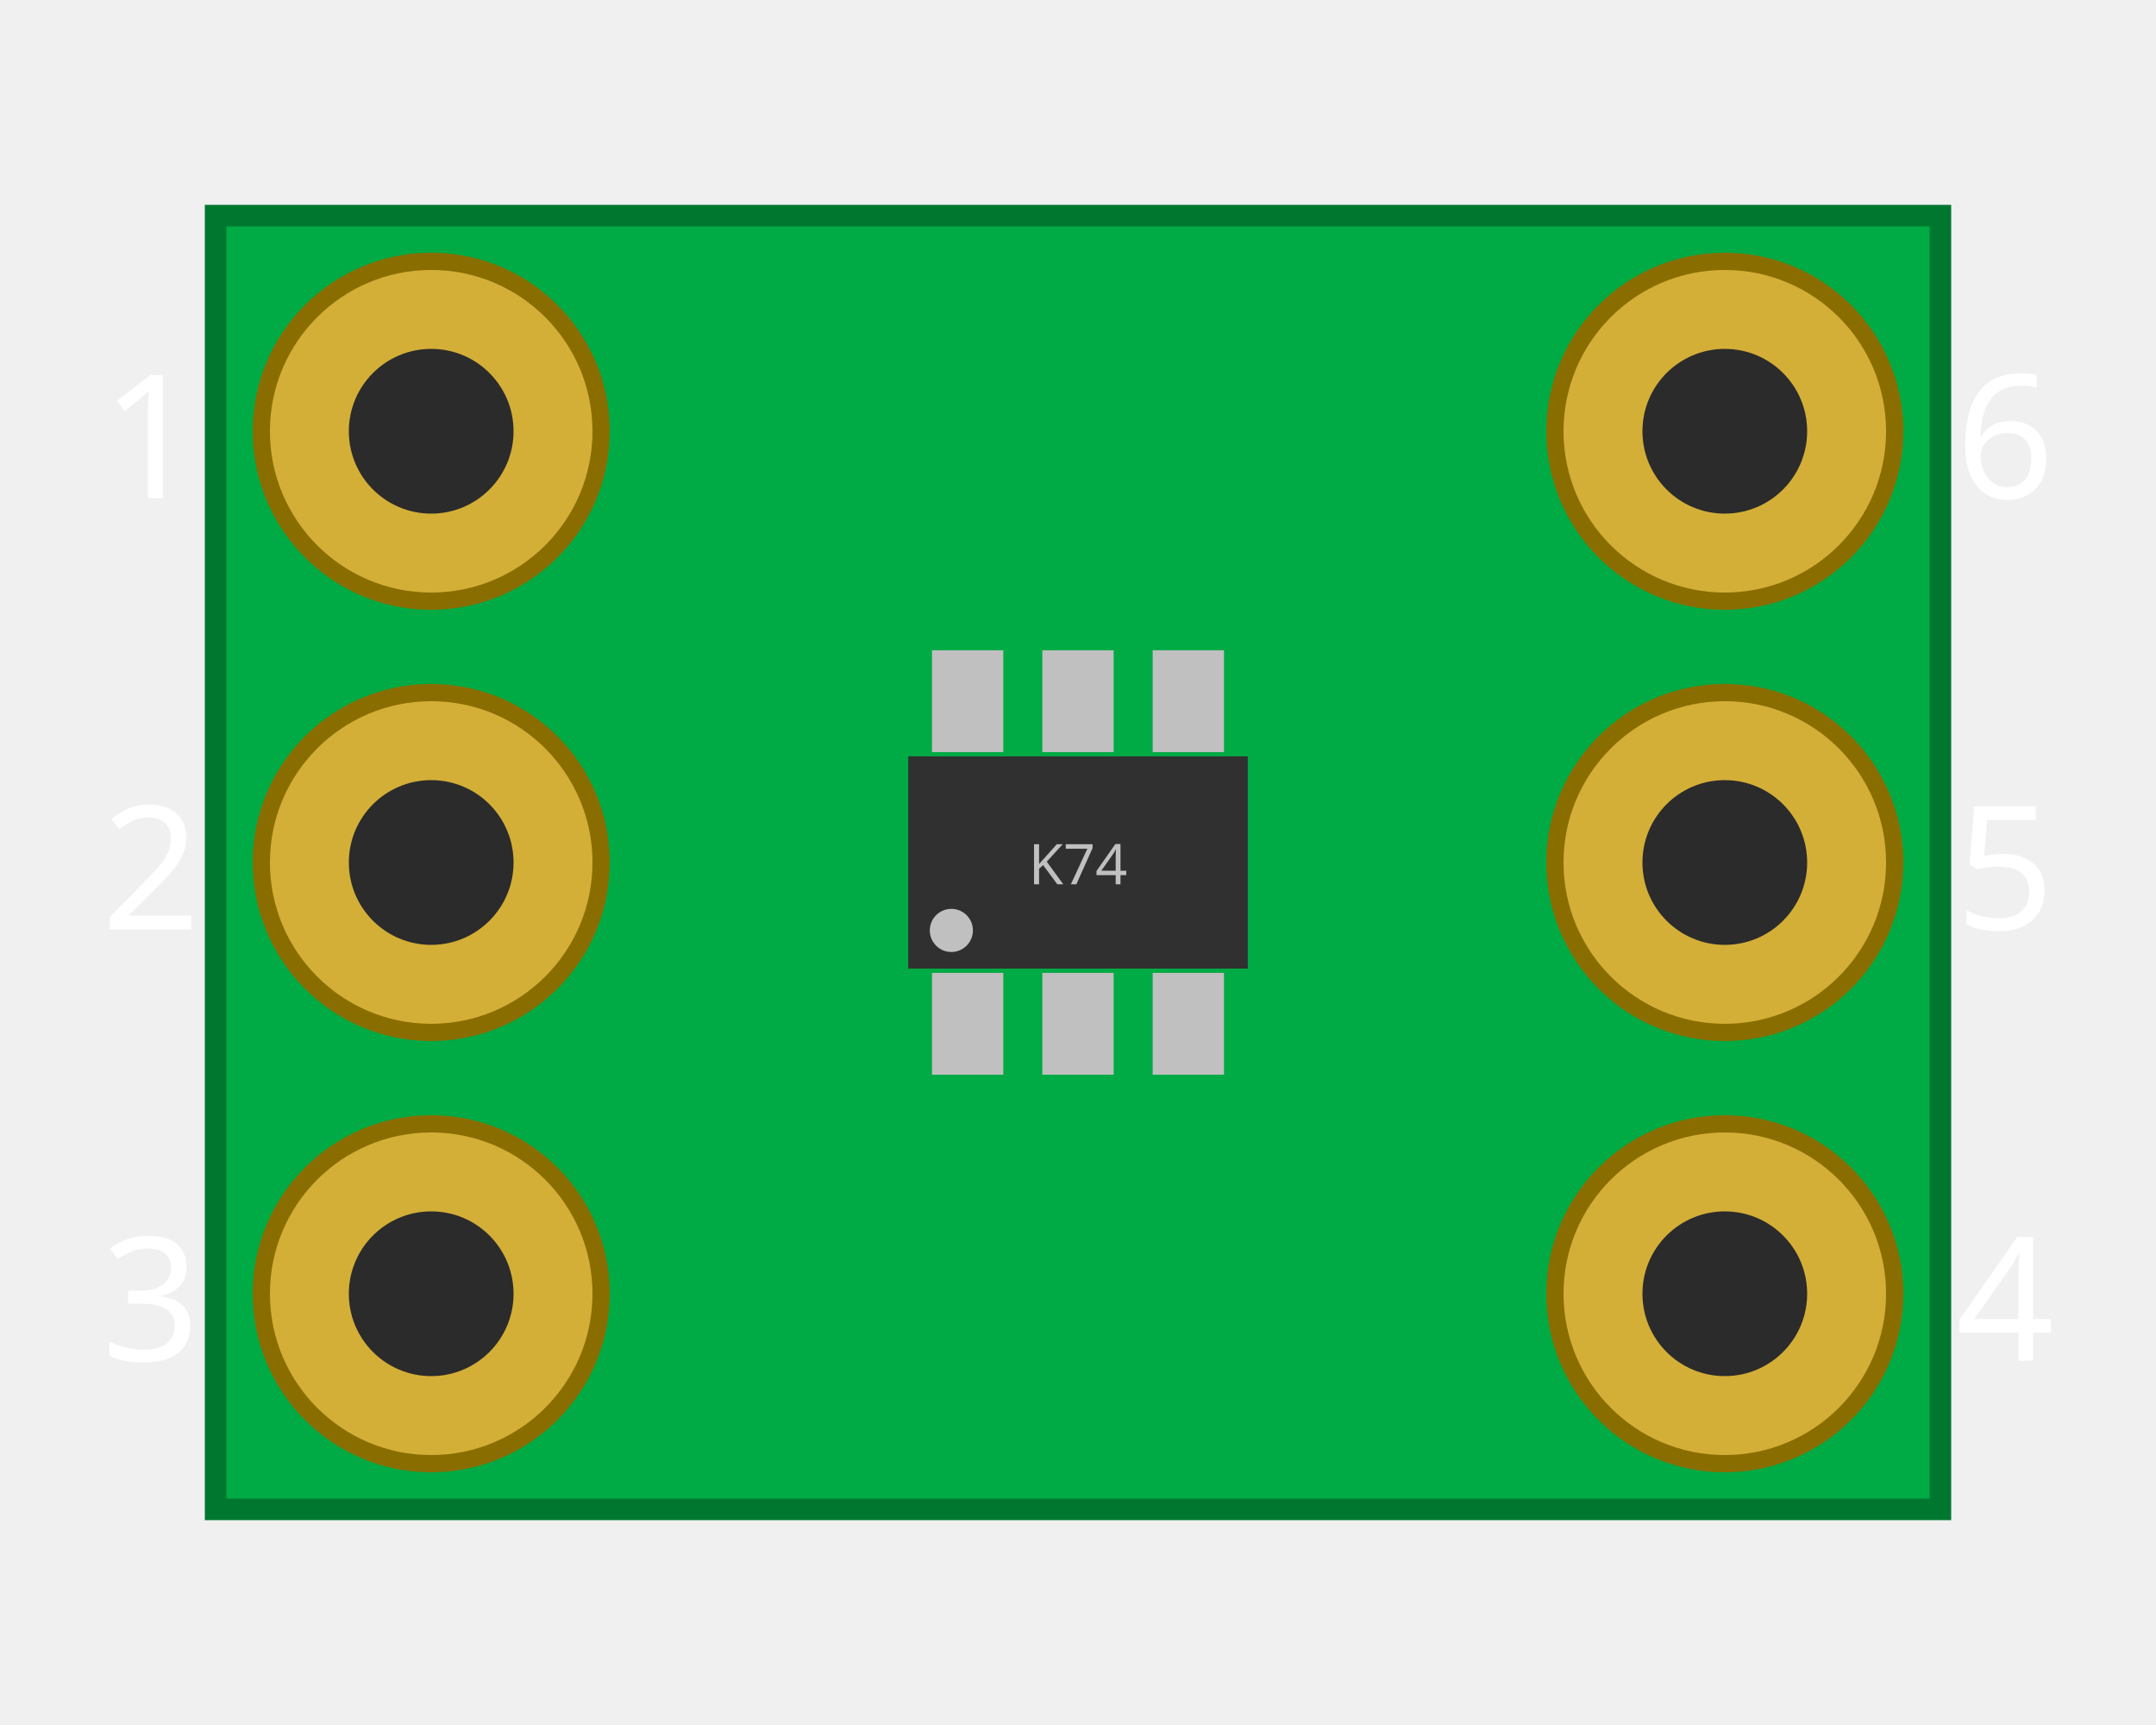
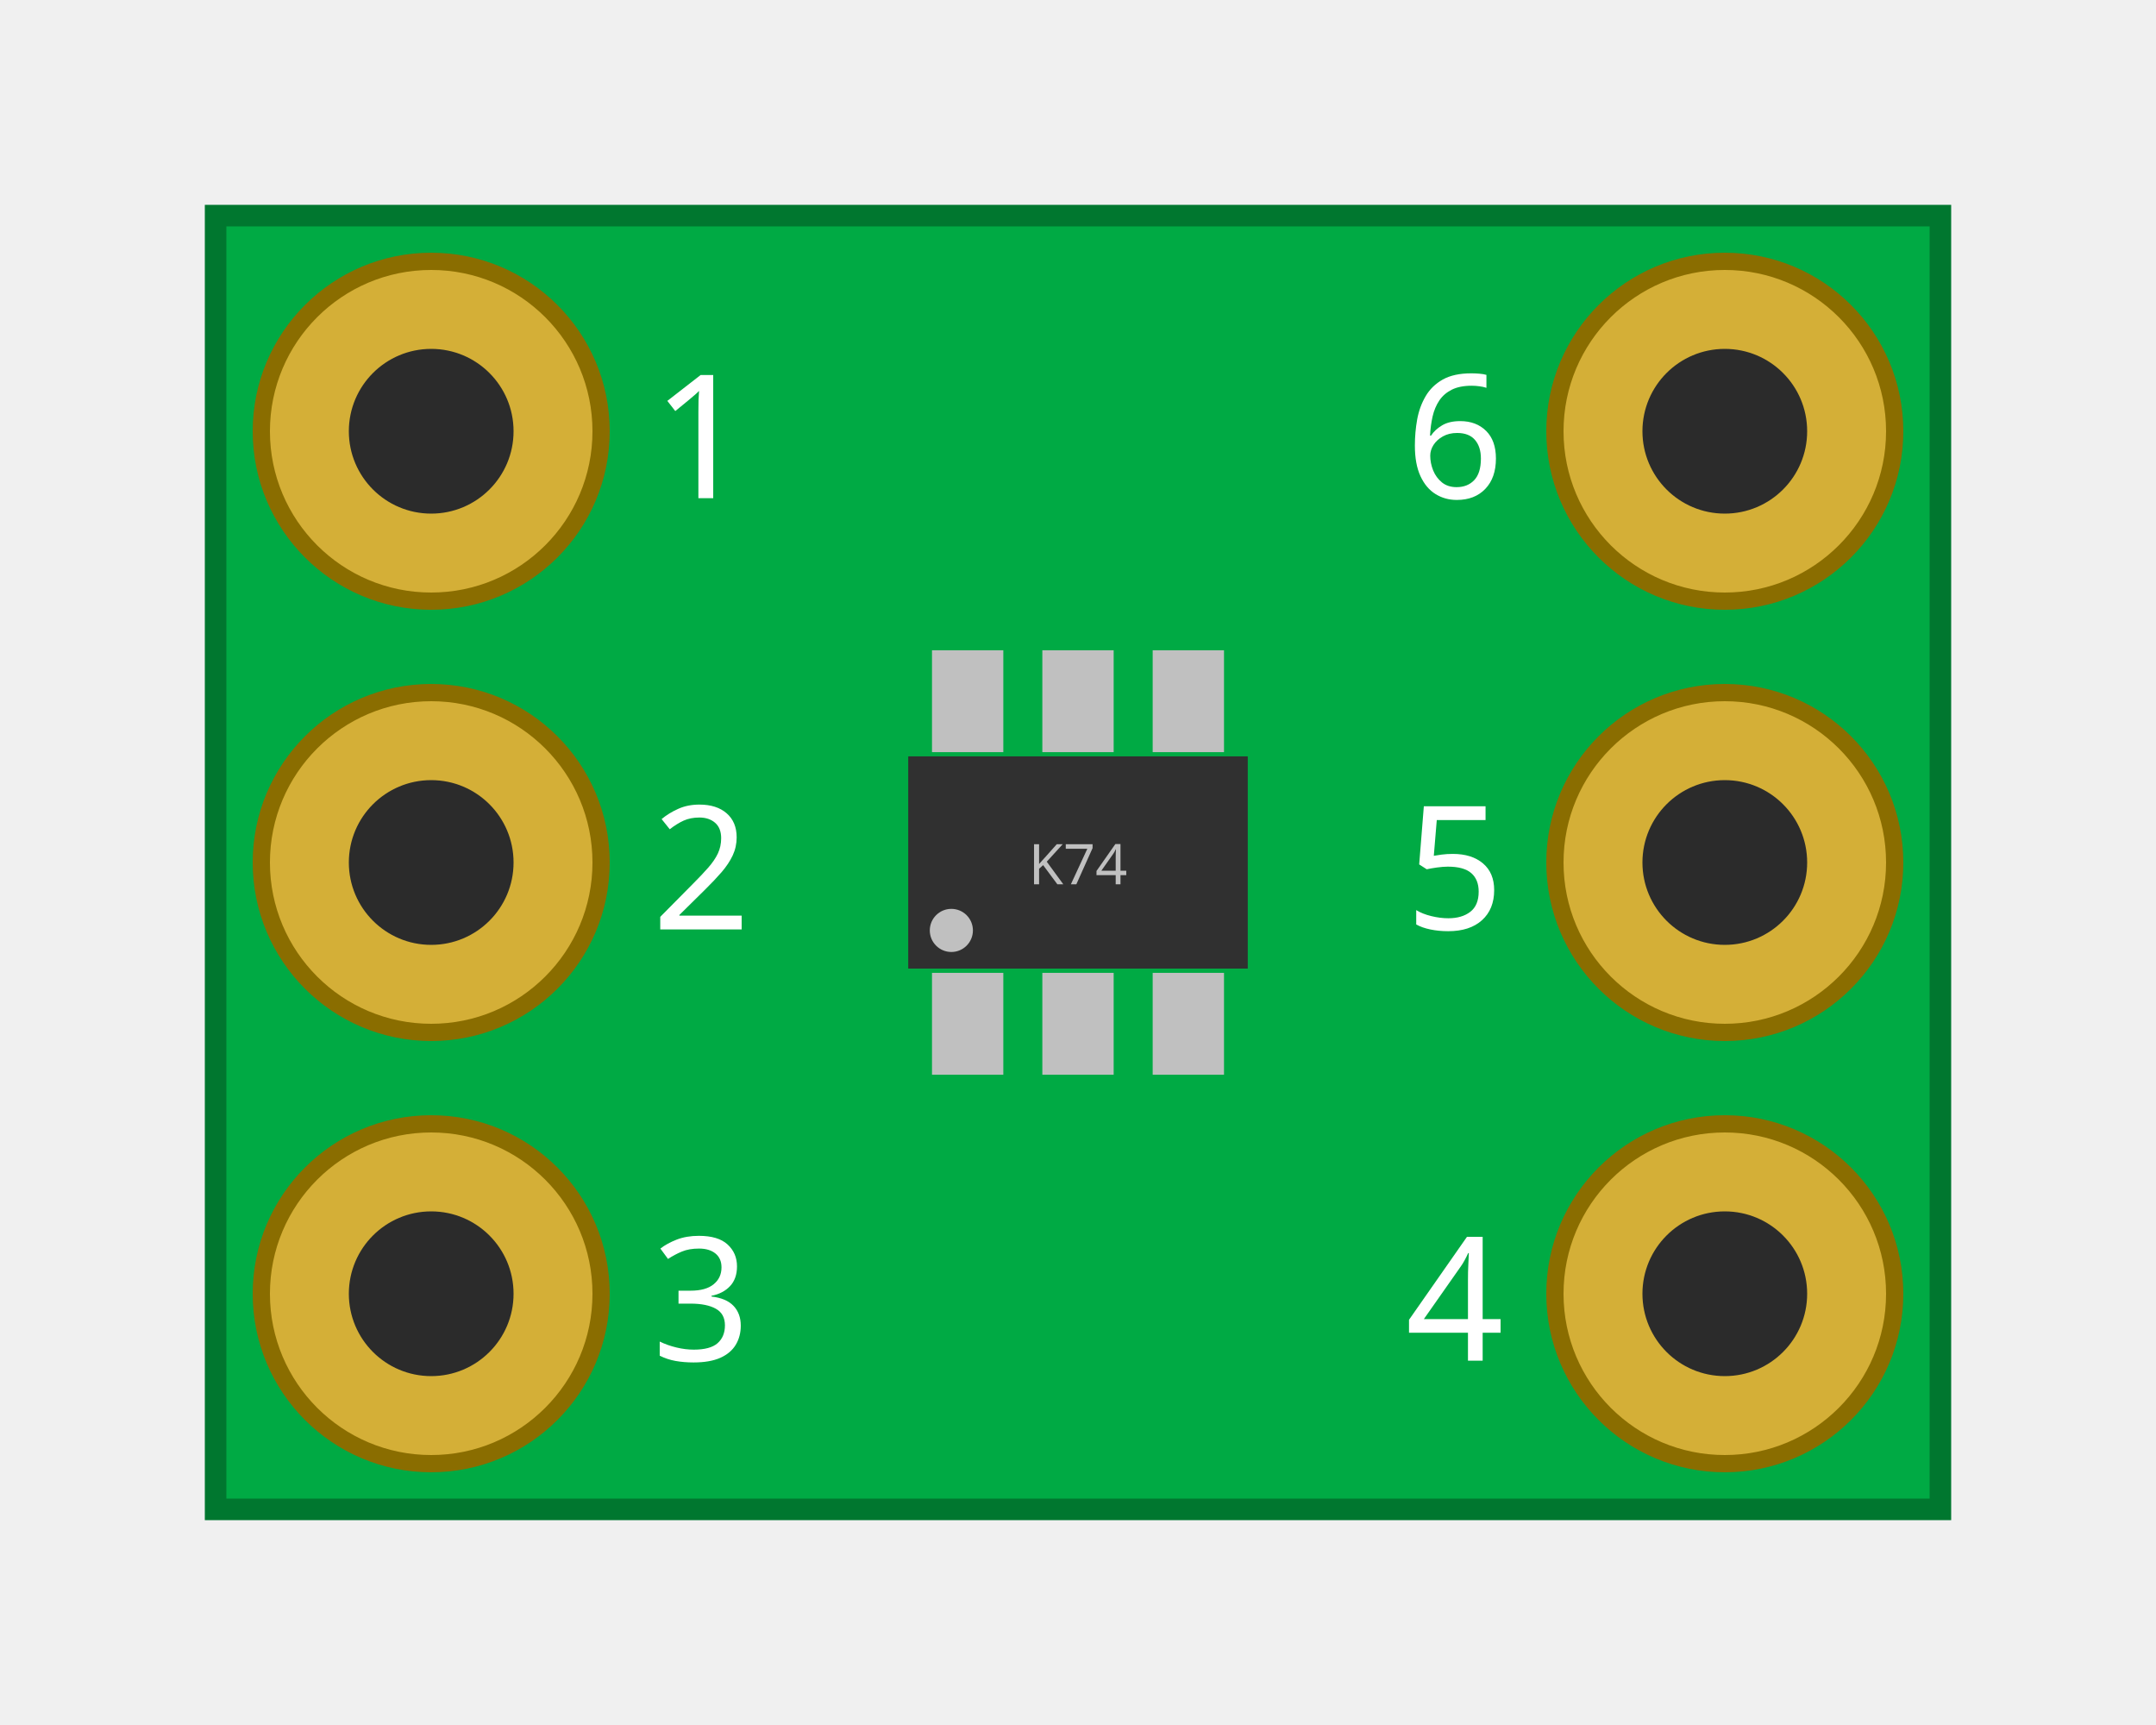
<svg xmlns="http://www.w3.org/2000/svg" width="12.70mm" height="10.16mm" viewBox="0 0 500 400">
  <g id="breadboard">
    <rect x="50" y="50" width="400" height="300" fill="#00aa44" stroke="#00772f" stroke-width="5" />
    <rect x="210.63" y="175.39" width="78.74" height="49.21" fill="#303030" stroke="none" />
    <rect x="216.14" y="225.59" width="16.54" height="23.62" fill="#c0c0c0" stroke="none" />
    <rect x="241.73" y="225.59" width="16.54" height="23.62" fill="#c0c0c0" stroke="none" />
    <rect x="267.32" y="225.59" width="16.54" height="23.62" fill="#c0c0c0" stroke="none" />
    <rect x="267.32" y="150.79" width="16.54" height="23.62" fill="#c0c0c0" stroke="none" />
    <rect x="241.73" y="150.79" width="16.54" height="23.62" fill="#c0c0c0" stroke="none" />
    <rect x="216.14" y="150.79" width="16.54" height="23.62" fill="#c0c0c0" stroke="none" />
    <circle cx="220.63" cy="215.75" r="5.0" fill="#c0c0c0" stroke="none" />
    <text x="250" y="200.00" font-size="13" fill="#c0c0c0" text-anchor="middle" dominant-baseline="central" font-family="DroidSans">K74</text>
    <circle id="connector0pin" connectorname="A1" cx="100.0" cy="100.0" r="39.4" fill="#d4af37" stroke="#8a6d00" stroke-width="4" />
    <circle cx="100.0" cy="100.0" r="19.1" fill="#2b2b2b" stroke="none" />
-     <text x="35.0" y="100.0" font-size="40" fill="#ffffff" text-anchor="middle" dominant-baseline="central" font-family="DroidSans">1</text>
+     <text x="151.2" y="100.0" font-size="40" fill="#ffffff" text-anchor="start" dominant-baseline="central" font-family="DroidSans">1</text>
    <circle id="connector1pin" connectorname="C1" cx="100.0" cy="200.0" r="39.4" fill="#d4af37" stroke="#8a6d00" stroke-width="4" />
    <circle cx="100.0" cy="200.0" r="19.1" fill="#2b2b2b" stroke="none" />
-     <text x="35.0" y="200.0" font-size="40" fill="#ffffff" text-anchor="middle" dominant-baseline="central" font-family="DroidSans">2</text>
+     <text x="151.2" y="200.0" font-size="40" fill="#ffffff" text-anchor="start" dominant-baseline="central" font-family="DroidSans">2</text>
    <circle id="connector2pin" connectorname="AC2" cx="100.0" cy="300.0" r="39.4" fill="#d4af37" stroke="#8a6d00" stroke-width="4" />
    <circle cx="100.0" cy="300.0" r="19.1" fill="#2b2b2b" stroke="none" />
-     <text x="35.0" y="300.0" font-size="40" fill="#ffffff" text-anchor="middle" dominant-baseline="central" font-family="DroidSans">3</text>
+     <text x="151.2" y="300.0" font-size="40" fill="#ffffff" text-anchor="start" dominant-baseline="central" font-family="DroidSans">3</text>
    <circle id="connector5pin" connectorname="AC1" cx="400.0" cy="100.0" r="39.4" fill="#d4af37" stroke="#8a6d00" stroke-width="4" />
    <circle cx="400.0" cy="100.0" r="19.1" fill="#2b2b2b" stroke="none" />
-     <text x="465.0" y="100.0" font-size="40" fill="#ffffff" text-anchor="middle" dominant-baseline="central" font-family="DroidSans">6</text>
+     <text x="348.8" y="100.0" font-size="40" fill="#ffffff" text-anchor="end" dominant-baseline="central" font-family="DroidSans">6</text>
    <circle id="connector4pin" connectorname="C2" cx="400.0" cy="200.0" r="39.4" fill="#d4af37" stroke="#8a6d00" stroke-width="4" />
    <circle cx="400.0" cy="200.0" r="19.1" fill="#2b2b2b" stroke="none" />
-     <text x="465.0" y="200.0" font-size="40" fill="#ffffff" text-anchor="middle" dominant-baseline="central" font-family="DroidSans">5</text>
+     <text x="348.8" y="200.0" font-size="40" fill="#ffffff" text-anchor="end" dominant-baseline="central" font-family="DroidSans">5</text>
    <circle id="connector3pin" connectorname="A2" cx="400.0" cy="300.0" r="39.4" fill="#d4af37" stroke="#8a6d00" stroke-width="4" />
    <circle cx="400.0" cy="300.0" r="19.1" fill="#2b2b2b" stroke="none" />
-     <text x="465.0" y="300.0" font-size="40" fill="#ffffff" text-anchor="middle" dominant-baseline="central" font-family="DroidSans">4</text>
+     <text x="348.8" y="300.0" font-size="40" fill="#ffffff" text-anchor="end" dominant-baseline="central" font-family="DroidSans">4</text>
  </g>
</svg>
